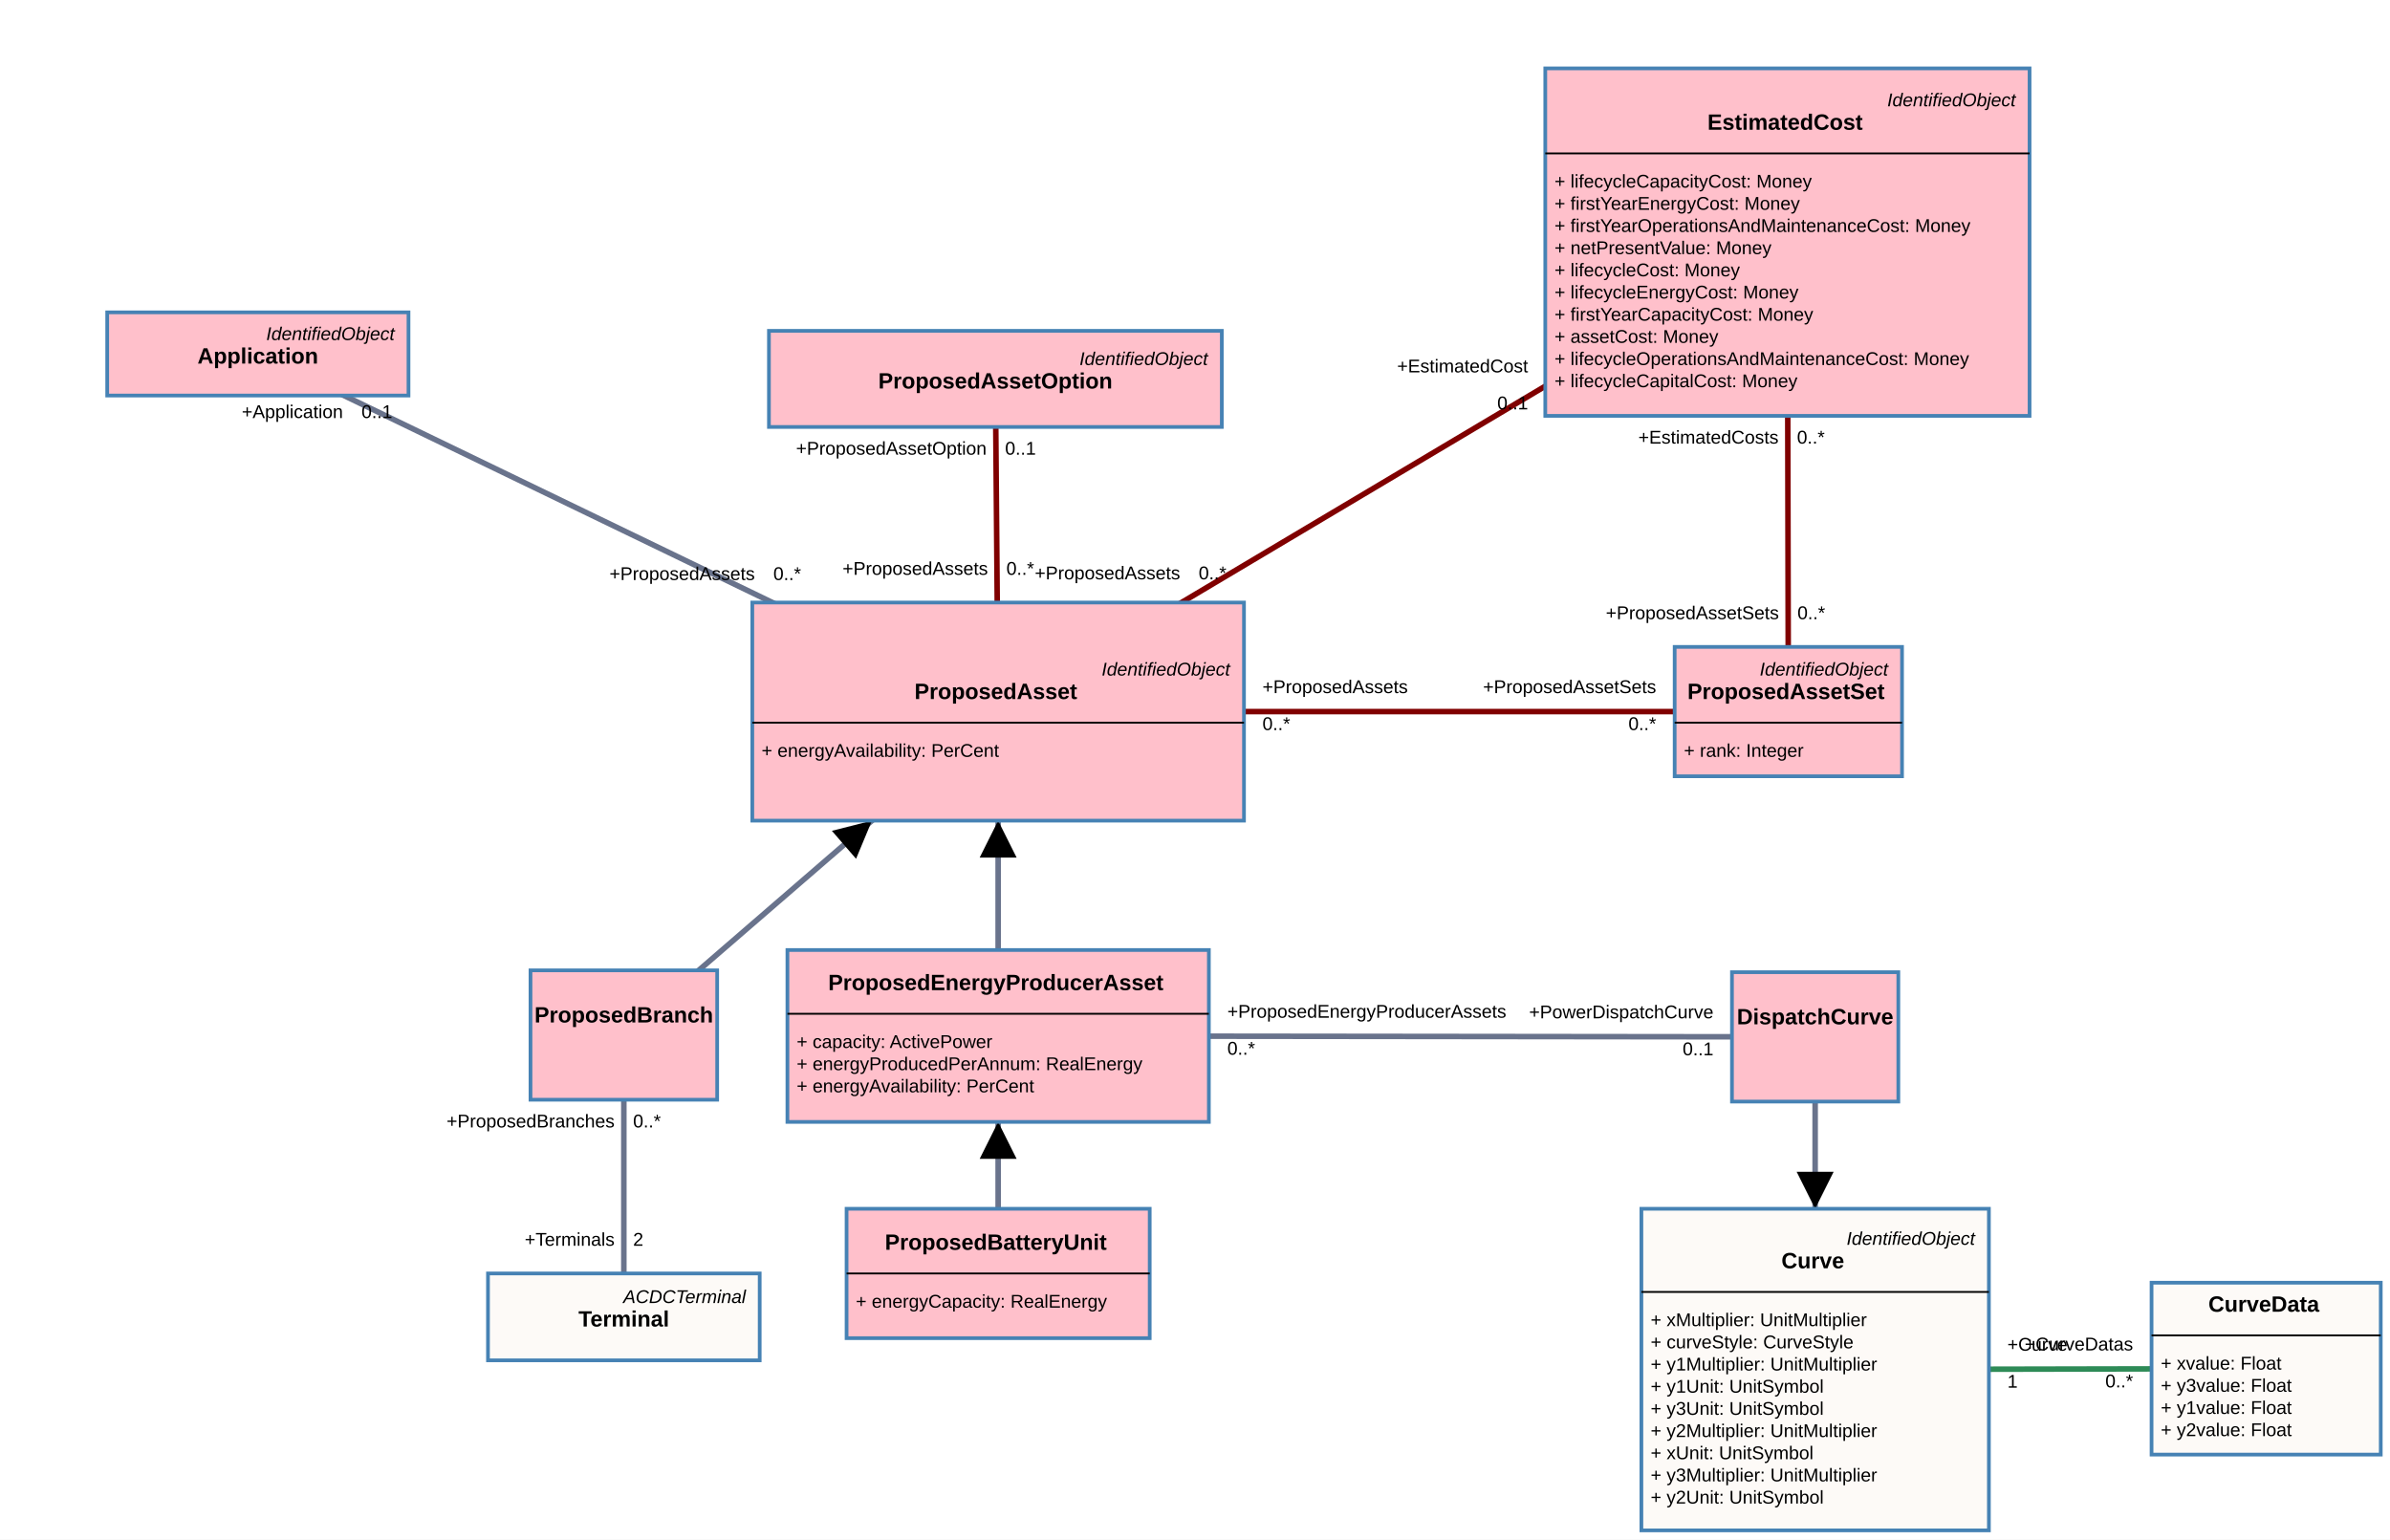
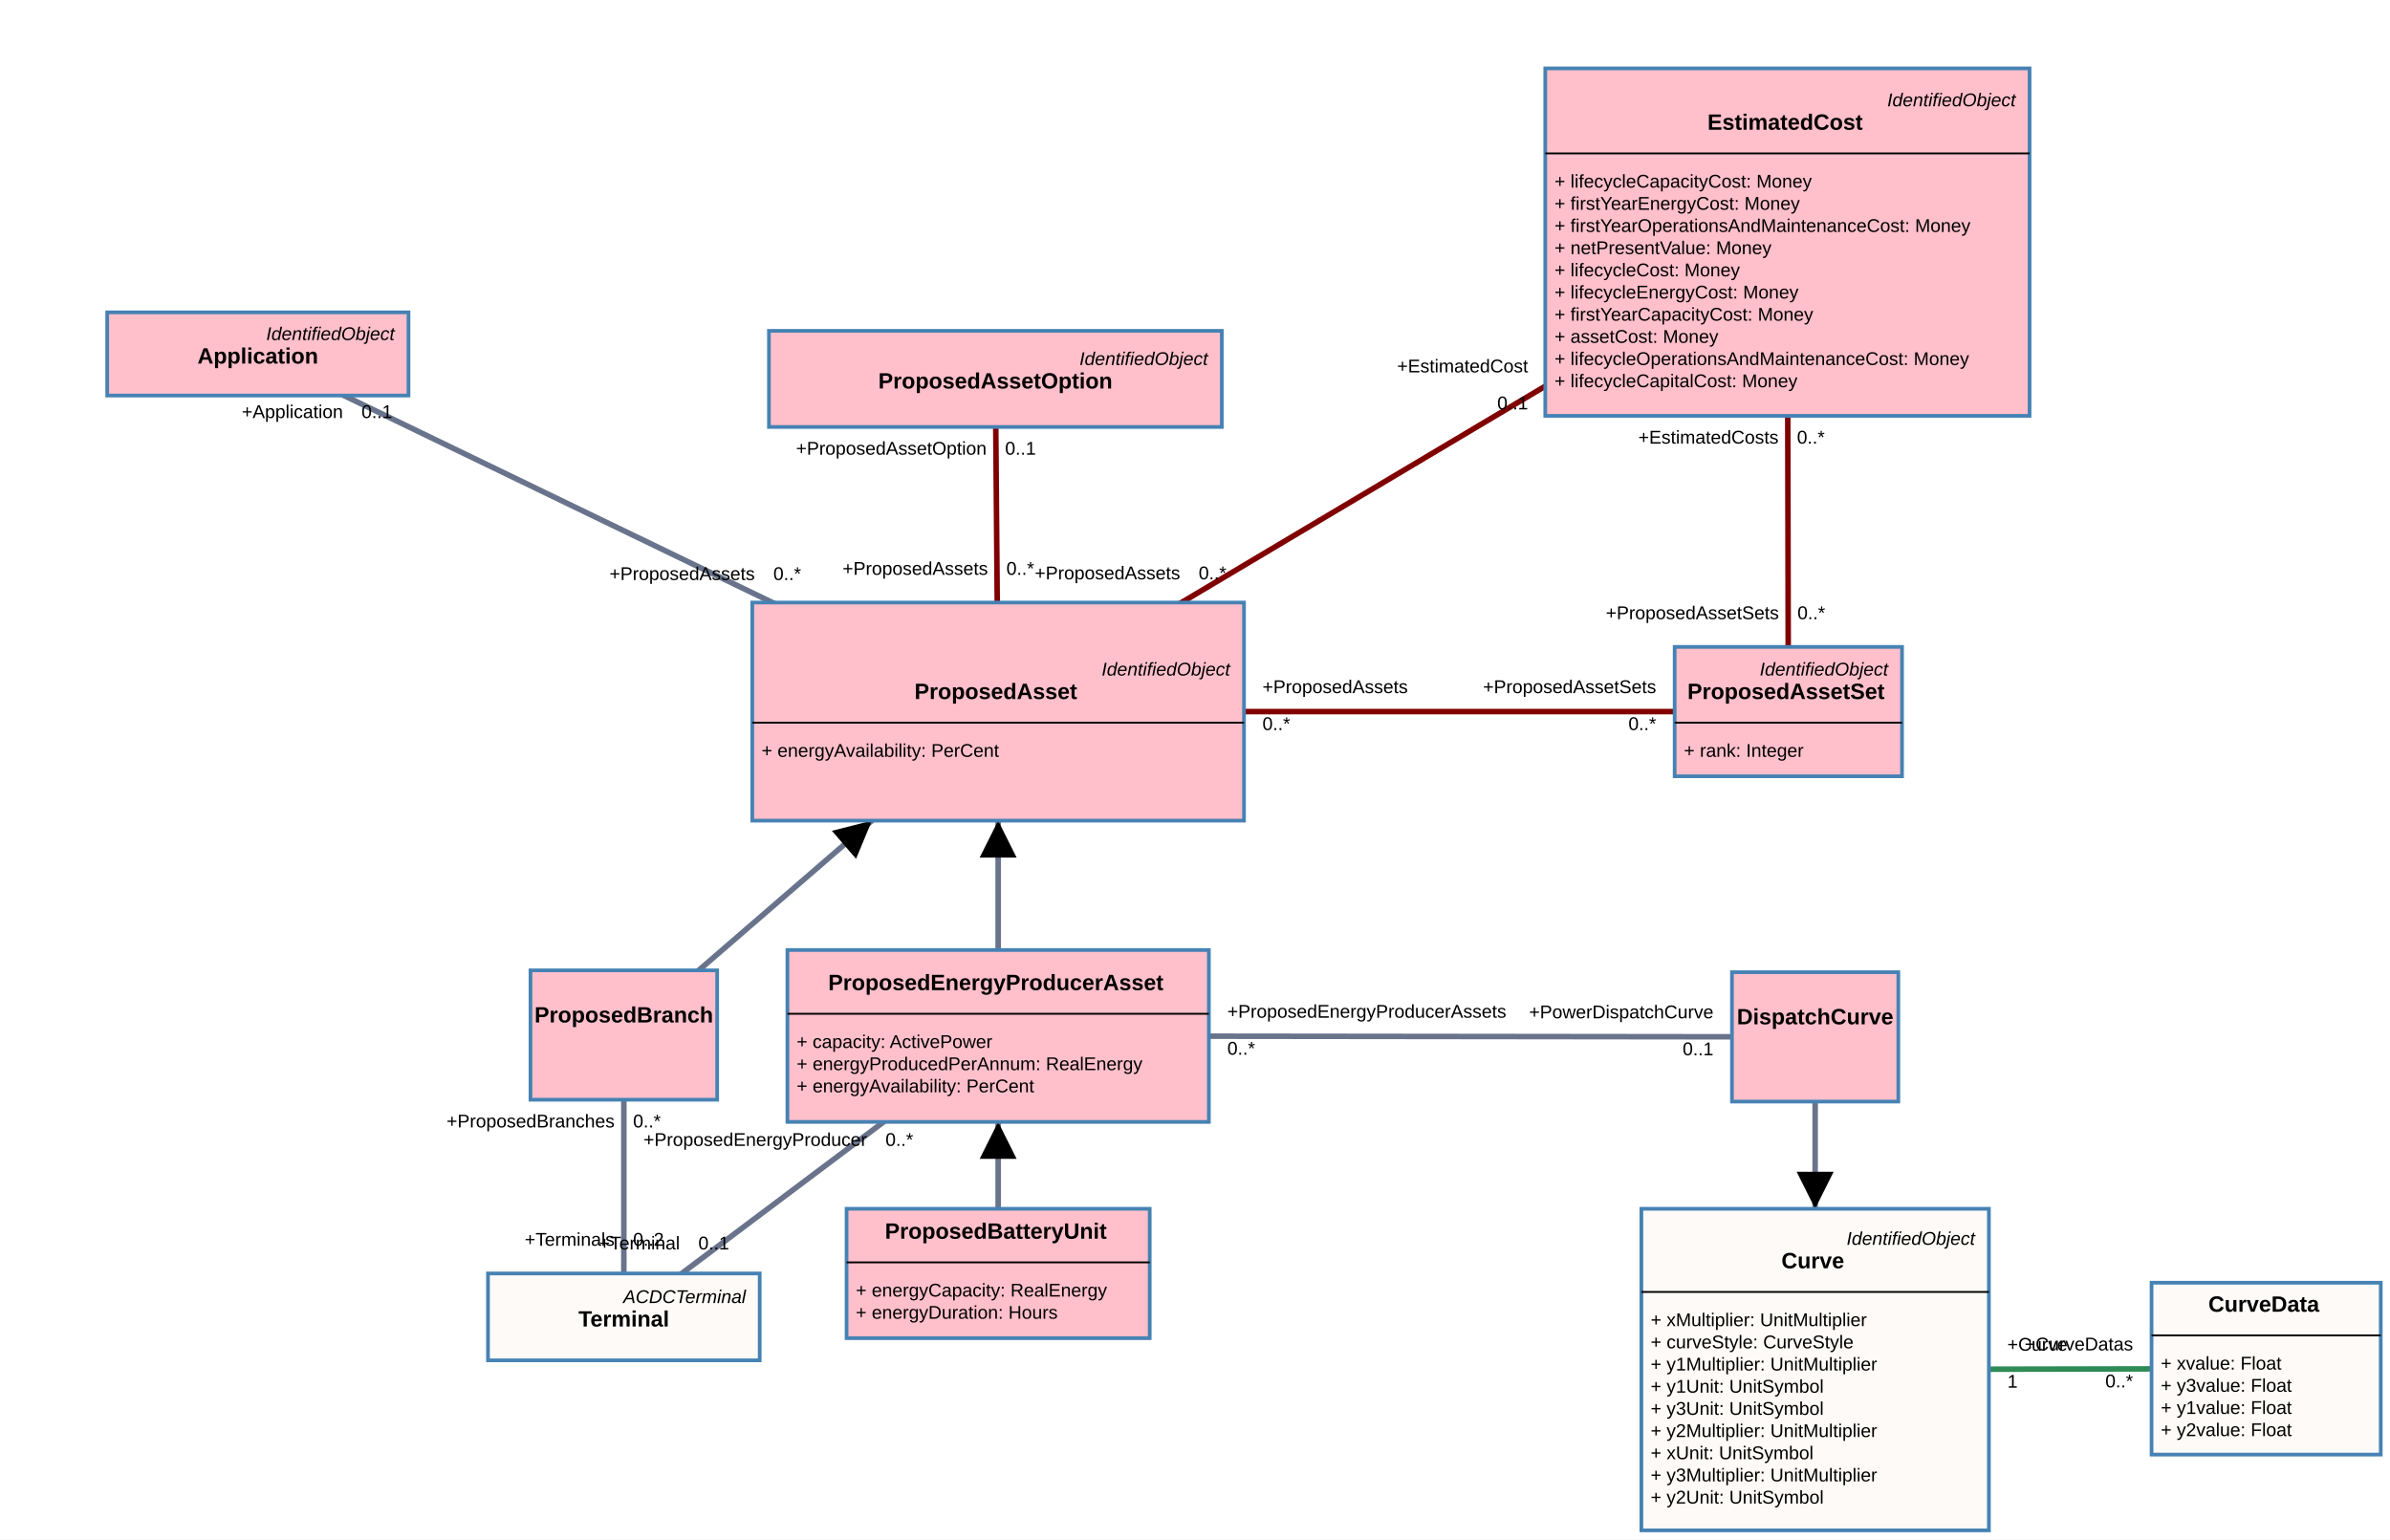
<svg xmlns="http://www.w3.org/2000/svg" width="1293" height="833">
  <rect width="100%" height="100%" fill="white" />
  <g class="zoom-group">
    <defs>
      <marker id="arrowhead" viewBox="-0 -5 10 10" refX="5" refY="0" orient="auto" markerWidth="10" markerHeight="10" xoverflow="visible">
        <path d="M 0,-5 L 10 ,0 L 0,5" fill="black" style="stroke: none;" />
      </marker>
    </defs>
    <line class="link" x1="1226" y1="740.5" x2="982" y2="741" stroke="#2e8b57" stroke-width="3" />
    <line class="link" x1="540" y1="385" x2="538.5" y2="205" stroke="#800000" stroke-width="3" />
    <line class="link" x1="540" y1="560.5" x2="540" y2="385" stroke="#69738c" stroke-width="3" marker-end="url(#arrowhead)" />
    <line class="link" x1="540" y1="689" x2="540" y2="560.5" stroke="#69738c" stroke-width="3" marker-end="url(#arrowhead)" />
    <line class="link" x1="982" y1="561" x2="982" y2="741" stroke="#69738c" stroke-width="3" marker-end="url(#arrowhead)" />
    <line class="link" x1="540" y1="560.5" x2="982" y2="561" stroke="#69738c" stroke-width="3" />
    <line class="link" x1="967" y1="131" x2="540" y2="385" stroke="#800000" stroke-width="3" />
    <line class="link" x1="967.5" y1="385" x2="540" y2="385" stroke="#800000" stroke-width="3" />
    <line class="link" x1="139.5" y1="191.5" x2="540" y2="385" stroke="#69738c" stroke-width="3" />
    <line class="link" x1="337.5" y1="560" x2="540" y2="385" stroke="#69738c" stroke-width="3" marker-end="url(#arrowhead)" />
    <line class="link" x1="337.5" y1="560" x2="337.5" y2="712.5" stroke="#69738c" stroke-width="3" />
    <line class="link" x1="967" y1="131" x2="967.5" y2="385" stroke="#800000" stroke-width="3" />
+     <line class="link" x1="540" y1="560.5" x2="337.5" y2="712.5" stroke="#69738c" stroke-width="3" />
    <line class="arrow" x2="540" y2="454" x1="540" y1="560.5" stroke="#69738c" stroke-width="2" marker-end="url(#arrowhead)" />
    <line class="arrow" x2="540" y2="617" x1="540" y1="689" stroke="#69738c" stroke-width="2" marker-end="url(#arrowhead)" />
    <line class="arrow" x2="982" y2="644" x1="982" y1="561" stroke="#69738c" stroke-width="2" marker-end="url(#arrowhead)" />
    <line class="arrow" x2="464.162" y2="450.539" x1="337.5" y1="560" stroke="#69738c" stroke-width="2" marker-end="url(#arrowhead)" />
    <g class="draggable" transform="translate(264, 689)">
      <rect class="box" width="147" height="47" style="fill: #fdfaf7; stroke: steelblue; stroke-width: 2px; cursor: move;" />
      <text x="0" y="0" text-anchor="start" font-size="10px">
        <tspan x="142" y="12.5" dy=".35em" text-anchor="end" style="font-family: Arial, sans-serif; font-weight: 400; font-style: italic; fill: black; font-size: 10px; pointer-events: none;">ACDCTerminal</tspan>
        <tspan x="73.5" y="24.5" dy=".35em" text-anchor="middle" style="font-family: Arial, sans-serif; font-weight: 700; font-style: normal; fill: black; font-size: 12px; pointer-events: none;">Terminal</tspan>
      </text>
    </g>
    <g class="draggable" transform="translate(1164, 694)">
      <rect class="box" width="124" height="93" style="fill: #fdfaf7; stroke: steelblue; stroke-width: 2px; cursor: move;" />
      <text x="0" y="0" text-anchor="start" font-size="10px">
        <tspan x="62" y="11.5" dy=".35em" text-anchor="middle" style="font-family: Arial, sans-serif; font-weight: 700; font-style: normal; fill: black; font-size: 12px; pointer-events: none;">CurveData</tspan>
        <tspan x="5" y="43.5" dy=".35em" text-anchor="start" style="font-family: Arial, sans-serif; font-weight: 400; font-style: normal; fill: black; font-size: 10px; pointer-events: none;">+   xvalue: Float</tspan>
        <tspan x="5" y="55.5" dy=".35em" text-anchor="start" style="font-family: Arial, sans-serif; font-weight: 400; font-style: normal; fill: black; font-size: 10px; pointer-events: none;">+   y3value: Float</tspan>
        <tspan x="5" y="67.5" dy=".35em" text-anchor="start" style="font-family: Arial, sans-serif; font-weight: 400; font-style: normal; fill: black; font-size: 10px; pointer-events: none;">+   y1value: Float</tspan>
        <tspan x="5" y="79.5" dy=".35em" text-anchor="start" style="font-family: Arial, sans-serif; font-weight: 400; font-style: normal; fill: black; font-size: 10px; pointer-events: none;">+   y2value: Float</tspan>
      </text>
      <line x1="0" x2="124" y1="28.5" y2="28.5" stroke="black" stroke-width="1" />
    </g>
    <g class="draggable" transform="translate(888, 654)">
      <rect class="box" width="188" height="174" style="fill: #fdfaf7; stroke: steelblue; stroke-width: 2px; cursor: move;" />
      <text x="0" y="0" text-anchor="start" font-size="10px">
        <tspan x="183" y="16" dy=".35em" text-anchor="end" style="font-family: Arial, sans-serif; font-weight: 400; font-style: italic; fill: black; font-size: 10px; pointer-events: none;">IdentifiedObject</tspan>
        <tspan x="94" y="28" dy=".35em" text-anchor="middle" style="font-family: Arial, sans-serif; font-weight: 700; font-style: normal; fill: black; font-size: 12px; pointer-events: none;">Curve</tspan>
        <tspan x="5" y="60" dy=".35em" text-anchor="start" style="font-family: Arial, sans-serif; font-weight: 400; font-style: normal; fill: black; font-size: 10px; pointer-events: none;">+   xMultiplier: UnitMultiplier</tspan>
        <tspan x="5" y="72" dy=".35em" text-anchor="start" style="font-family: Arial, sans-serif; font-weight: 400; font-style: normal; fill: black; font-size: 10px; pointer-events: none;">+   curveStyle: CurveStyle</tspan>
        <tspan x="5" y="84" dy=".35em" text-anchor="start" style="font-family: Arial, sans-serif; font-weight: 400; font-style: normal; fill: black; font-size: 10px; pointer-events: none;">+   y1Multiplier: UnitMultiplier</tspan>
        <tspan x="5" y="96" dy=".35em" text-anchor="start" style="font-family: Arial, sans-serif; font-weight: 400; font-style: normal; fill: black; font-size: 10px; pointer-events: none;">+   y1Unit: UnitSymbol</tspan>
        <tspan x="5" y="108" dy=".35em" text-anchor="start" style="font-family: Arial, sans-serif; font-weight: 400; font-style: normal; fill: black; font-size: 10px; pointer-events: none;">+   y3Unit: UnitSymbol</tspan>
        <tspan x="5" y="120" dy=".35em" text-anchor="start" style="font-family: Arial, sans-serif; font-weight: 400; font-style: normal; fill: black; font-size: 10px; pointer-events: none;">+   y2Multiplier: UnitMultiplier</tspan>
        <tspan x="5" y="132" dy=".35em" text-anchor="start" style="font-family: Arial, sans-serif; font-weight: 400; font-style: normal; fill: black; font-size: 10px; pointer-events: none;">+   xUnit: UnitSymbol</tspan>
        <tspan x="5" y="144" dy=".35em" text-anchor="start" style="font-family: Arial, sans-serif; font-weight: 400; font-style: normal; fill: black; font-size: 10px; pointer-events: none;">+   y3Multiplier: UnitMultiplier</tspan>
        <tspan x="5" y="156" dy=".35em" text-anchor="start" style="font-family: Arial, sans-serif; font-weight: 400; font-style: normal; fill: black; font-size: 10px; pointer-events: none;">+   y2Unit: UnitSymbol</tspan>
      </text>
      <line x1="0" x2="188" y1="45" y2="45" stroke="black" stroke-width="1" />
    </g>
    <g class="draggable" transform="translate(416, 179)">
      <rect class="box" width="245" height="52" style="fill: #ffc0cb; stroke: steelblue; stroke-width: 2px; cursor: move;" />
      <text x="0" y="0" text-anchor="start" font-size="10px">
        <tspan x="240" y="15" dy=".35em" text-anchor="end" style="font-family: Arial, sans-serif; font-weight: 400; font-style: italic; fill: black; font-size: 10px; pointer-events: none;">IdentifiedObject</tspan>
        <tspan x="122.5" y="27" dy=".35em" text-anchor="middle" style="font-family: Arial, sans-serif; font-weight: 700; font-style: normal; fill: black; font-size: 12px; pointer-events: none;">ProposedAssetOption</tspan>
      </text>
    </g>
    <g class="draggable" transform="translate(407, 326)">
      <rect class="box" width="266" height="118" style="fill: #ffc0cb; stroke: steelblue; stroke-width: 2px; cursor: move;" />
      <text x="0" y="0" text-anchor="start" font-size="10px">
        <tspan x="261" y="36" dy=".35em" text-anchor="end" style="font-family: Arial, sans-serif; font-weight: 400; font-style: italic; fill: black; font-size: 10px; pointer-events: none;">IdentifiedObject</tspan>
        <tspan x="133" y="48" dy=".35em" text-anchor="middle" style="font-family: Arial, sans-serif; font-weight: 700; font-style: normal; fill: black; font-size: 12px; pointer-events: none;">ProposedAsset</tspan>
        <tspan x="5" y="80" dy=".35em" text-anchor="start" style="font-family: Arial, sans-serif; font-weight: 400; font-style: normal; fill: black; font-size: 10px; pointer-events: none;">+   energyAvailability: PerCent</tspan>
      </text>
      <line x1="0" x2="266" y1="65" y2="65" stroke="black" stroke-width="1" />
    </g>
    <g class="draggable" transform="translate(426, 514)">
      <rect class="box" width="228" height="93" style="fill: #ffc0cb; stroke: steelblue; stroke-width: 2px; cursor: move;" />
      <text x="0" y="0" text-anchor="start" font-size="10px">
        <tspan x="114" y="17.5" dy=".35em" text-anchor="middle" style="font-family: Arial, sans-serif; font-weight: 700; font-style: normal; fill: black; font-size: 12px; pointer-events: none;">ProposedEnergyProducerAsset</tspan>
        <tspan x="5" y="49.5" dy=".35em" text-anchor="start" style="font-family: Arial, sans-serif; font-weight: 400; font-style: normal; fill: black; font-size: 10px; pointer-events: none;">+   capacity: ActivePower</tspan>
        <tspan x="5" y="61.5" dy=".35em" text-anchor="start" style="font-family: Arial, sans-serif; font-weight: 400; font-style: normal; fill: black; font-size: 10px; pointer-events: none;">+   energyProducedPerAnnum: RealEnergy</tspan>
        <tspan x="5" y="73.5" dy=".35em" text-anchor="start" style="font-family: Arial, sans-serif; font-weight: 400; font-style: normal; fill: black; font-size: 10px; pointer-events: none;">+   energyAvailability: PerCent</tspan>
      </text>
      <line x1="0" x2="228" y1="34.5" y2="34.5" stroke="black" stroke-width="1" />
    </g>
    <g class="draggable" transform="translate(458, 654)">
      <rect class="box" width="164" height="70" style="fill: #ffc0cb; stroke: steelblue; stroke-width: 2px; cursor: move;" />
      <text x="0" y="0" text-anchor="start" font-size="10px">
-         <tspan x="82" y="18" dy=".35em" text-anchor="middle" style="font-family: Arial, sans-serif; font-weight: 700; font-style: normal; fill: black; font-size: 12px; pointer-events: none;">ProposedBatteryUnit</tspan>
-         <tspan x="5" y="50" dy=".35em" text-anchor="start" style="font-family: Arial, sans-serif; font-weight: 400; font-style: normal; fill: black; font-size: 10px; pointer-events: none;">+   energyCapacity: RealEnergy</tspan>
+         <tspan x="82" y="12" dy=".35em" text-anchor="middle" style="font-family: Arial, sans-serif; font-weight: 700; font-style: normal; fill: black; font-size: 12px; pointer-events: none;">ProposedBatteryUnit</tspan>
+         <tspan x="5" y="44" dy=".35em" text-anchor="start" style="font-family: Arial, sans-serif; font-weight: 400; font-style: normal; fill: black; font-size: 10px; pointer-events: none;">+   energyCapacity: RealEnergy</tspan>
+         <tspan x="5" y="56" dy=".35em" text-anchor="start" style="font-family: Arial, sans-serif; font-weight: 400; font-style: normal; fill: black; font-size: 10px; pointer-events: none;">+   energyDuration: Hours</tspan>
      </text>
-       <line x1="0" x2="164" y1="35" y2="35" stroke="black" stroke-width="1" />
+       <line x1="0" x2="164" y1="29" y2="29" stroke="black" stroke-width="1" />
    </g>
    <g class="draggable" transform="translate(937, 526)">
      <rect class="box" width="90" height="70" style="fill: #ffc0cb; stroke: steelblue; stroke-width: 2px; cursor: move;" />
      <text x="0" y="0" text-anchor="start" font-size="10px">
        <tspan x="45" y="24" dy=".35em" text-anchor="middle" style="font-family: Arial, sans-serif; font-weight: 700; font-style: normal; fill: black; font-size: 12px; pointer-events: none;">DispatchCurve</tspan>
      </text>
    </g>
    <g class="draggable" transform="translate(836, 37)">
      <rect class="box" width="262" height="188" style="fill: #ffc0cb; stroke: steelblue; stroke-width: 2px; cursor: move;" />
      <text x="0" y="0" text-anchor="start" font-size="10px">
        <tspan x="257" y="17" dy=".35em" text-anchor="end" style="font-family: Arial, sans-serif; font-weight: 400; font-style: italic; fill: black; font-size: 10px; pointer-events: none;">IdentifiedObject</tspan>
        <tspan x="131" y="29" dy=".35em" text-anchor="middle" style="font-family: Arial, sans-serif; font-weight: 700; font-style: normal; fill: black; font-size: 12px; pointer-events: none;">EstimatedCost</tspan>
        <tspan x="5" y="61" dy=".35em" text-anchor="start" style="font-family: Arial, sans-serif; font-weight: 400; font-style: normal; fill: black; font-size: 10px; pointer-events: none;">+   lifecycleCapacityCost: Money</tspan>
        <tspan x="5" y="73" dy=".35em" text-anchor="start" style="font-family: Arial, sans-serif; font-weight: 400; font-style: normal; fill: black; font-size: 10px; pointer-events: none;">+   firstYearEnergyCost: Money</tspan>
        <tspan x="5" y="85" dy=".35em" text-anchor="start" style="font-family: Arial, sans-serif; font-weight: 400; font-style: normal; fill: black; font-size: 10px; pointer-events: none;">+   firstYearOperationsAndMaintenanceCost: Money</tspan>
        <tspan x="5" y="97" dy=".35em" text-anchor="start" style="font-family: Arial, sans-serif; font-weight: 400; font-style: normal; fill: black; font-size: 10px; pointer-events: none;">+   netPresentValue: Money</tspan>
        <tspan x="5" y="109" dy=".35em" text-anchor="start" style="font-family: Arial, sans-serif; font-weight: 400; font-style: normal; fill: black; font-size: 10px; pointer-events: none;">+   lifecycleCost: Money</tspan>
        <tspan x="5" y="121" dy=".35em" text-anchor="start" style="font-family: Arial, sans-serif; font-weight: 400; font-style: normal; fill: black; font-size: 10px; pointer-events: none;">+   lifecycleEnergyCost: Money</tspan>
        <tspan x="5" y="133" dy=".35em" text-anchor="start" style="font-family: Arial, sans-serif; font-weight: 400; font-style: normal; fill: black; font-size: 10px; pointer-events: none;">+   firstYearCapacityCost: Money</tspan>
        <tspan x="5" y="145" dy=".35em" text-anchor="start" style="font-family: Arial, sans-serif; font-weight: 400; font-style: normal; fill: black; font-size: 10px; pointer-events: none;">+   assetCost: Money</tspan>
        <tspan x="5" y="157" dy=".35em" text-anchor="start" style="font-family: Arial, sans-serif; font-weight: 400; font-style: normal; fill: black; font-size: 10px; pointer-events: none;">+   lifecycleOperationsAndMaintenanceCost: Money</tspan>
        <tspan x="5" y="169" dy=".35em" text-anchor="start" style="font-family: Arial, sans-serif; font-weight: 400; font-style: normal; fill: black; font-size: 10px; pointer-events: none;">+   lifecycleCapitalCost: Money</tspan>
      </text>
      <line x1="0" x2="262" y1="46" y2="46" stroke="black" stroke-width="1" />
    </g>
    <g class="draggable" transform="translate(58, 169)">
      <rect class="box" width="163" height="45" style="fill: #ffc0cb; stroke: steelblue; stroke-width: 2px; cursor: move;" />
      <text x="0" y="0" text-anchor="start" font-size="10px">
        <tspan x="158" y="11.5" dy=".35em" text-anchor="end" style="font-family: Arial, sans-serif; font-weight: 400; font-style: italic; fill: black; font-size: 10px; pointer-events: none;">IdentifiedObject</tspan>
        <tspan x="81.5" y="23.5" dy=".35em" text-anchor="middle" style="font-family: Arial, sans-serif; font-weight: 700; font-style: normal; fill: black; font-size: 12px; pointer-events: none;">Application</tspan>
      </text>
    </g>
    <g class="draggable" transform="translate(906, 350)">
      <rect class="box" width="123" height="70" style="fill: #ffc0cb; stroke: steelblue; stroke-width: 2px; cursor: move;" />
      <text x="0" y="0" text-anchor="start" font-size="10px">
        <tspan x="118" y="12" dy=".35em" text-anchor="end" style="font-family: Arial, sans-serif; font-weight: 400; font-style: italic; fill: black; font-size: 10px; pointer-events: none;">IdentifiedObject</tspan>
        <tspan x="61.5" y="24" dy=".35em" text-anchor="middle" style="font-family: Arial, sans-serif; font-weight: 700; font-style: normal; fill: black; font-size: 12px; pointer-events: none;">ProposedAssetSet</tspan>
        <tspan x="5" y="56" dy=".35em" text-anchor="start" style="font-family: Arial, sans-serif; font-weight: 400; font-style: normal; fill: black; font-size: 10px; pointer-events: none;">+   rank: Integer</tspan>
      </text>
      <line x1="0" x2="123" y1="41" y2="41" stroke="black" stroke-width="1" />
    </g>
    <g class="draggable" transform="translate(287, 525)">
      <rect class="box" width="101" height="70" style="fill: #ffc0cb; stroke: steelblue; stroke-width: 2px; cursor: move;" />
      <text x="0" y="0" text-anchor="start" font-size="10px">
        <tspan x="50.5" y="24" dy=".35em" text-anchor="middle" style="font-family: Arial, sans-serif; font-weight: 700; font-style: normal; fill: black; font-size: 12px; pointer-events: none;">ProposedBranch</tspan>
      </text>
    </g>
    <text class="link-text-start-top" x="1154" y="740.637" text-anchor="end" dy="-1em" style="font-family: Arial, sans-serif; font-size: 10px; fill: black;">+CurveDatas</text>
    <text class="link-text-start-top" x="534.467" y="321" text-anchor="end" dy="-1em" style="font-family: Arial, sans-serif; font-size: 10px; fill: black;">+ProposedAssets</text>
    <text class="link-text-start-top" x="535" y="509" text-anchor="end" dy="-1em" style="font-family: Arial, sans-serif; font-size: 10px; fill: black;" />
    <text class="link-text-start-top" x="535" y="649" text-anchor="end" dy="-1em" style="font-family: Arial, sans-serif; font-size: 10px; fill: black;" />
    <text class="link-text-start-top" x="977" y="601" text-anchor="end" dy="1em" style="font-family: Arial, sans-serif; font-size: 10px; fill: black;" />
    <text class="link-text-start-top" x="664" y="560.635" text-anchor="start" dy="-1em" style="font-family: Arial, sans-serif; font-size: 10px; fill: black;">+ProposedEnergyProducerAssets</text>
    <text class="link-text-start-top" x="826.703" y="211.481" text-anchor="end" dy="-1em" style="font-family: Arial, sans-serif; font-size: 10px; fill: black;">+EstimatedCost</text>
    <text class="link-text-start-top" x="896" y="385" text-anchor="end" dy="-1em" style="font-family: Arial, sans-serif; font-size: 10px; fill: black;">+ProposedAssetSets</text>
    <text class="link-text-start-top" x="185.572" y="216.175" text-anchor="end" dy="1em" style="font-family: Arial, sans-serif; font-size: 10px; fill: black;">+Application</text>
    <text class="link-text-start-top" x="376.783" y="521.731" text-anchor="end" dy="-1em" style="font-family: Arial, sans-serif; font-size: 10px; fill: black;" />
    <text class="link-text-start-top" x="332.5" y="600" text-anchor="end" dy="1em" style="font-family: Arial, sans-serif; font-size: 10px; fill: black;">+ProposedBranches</text>
    <text class="link-text-start-top" x="962.195" y="230" text-anchor="end" dy="1em" style="font-family: Arial, sans-serif; font-size: 10px; fill: black;">+EstimatedCosts</text>
+     <text class="link-text-start-top" x="469.052" y="610.002" text-anchor="end" dy="1em" style="font-family: Arial, sans-serif; font-size: 10px; fill: black;">+ProposedEnergyProducer</text>
    <text class="link-text-start-btm" x="1154" y="740.637" dy="1em" text-anchor="end" style="font-family: Arial, sans-serif; font-size: 10px; fill: black;">0..*</text>
    <text class="link-text-start-btm" x="544.467" y="321" dy="-1em" text-anchor="start" style="font-family: Arial, sans-serif; font-size: 10px; fill: black;">0..*</text>
    <text class="link-text-start-btm" x="545" y="509" dy="-1em" text-anchor="start" style="font-family: Arial, sans-serif; font-size: 10px; fill: black;" />
    <text class="link-text-start-btm" x="545" y="649" dy="-1em" text-anchor="start" style="font-family: Arial, sans-serif; font-size: 10px; fill: black;" />
    <text class="link-text-start-btm" x="987" y="601" dy="1em" text-anchor="start" style="font-family: Arial, sans-serif; font-size: 10px; fill: black;" />
    <text class="link-text-start-btm" x="664" y="560.635" dy="1em" text-anchor="start" style="font-family: Arial, sans-serif; font-size: 10px; fill: black;">0..*</text>
    <text class="link-text-start-btm" x="826.703" y="211.481" dy="1em" text-anchor="end" style="font-family: Arial, sans-serif; font-size: 10px; fill: black;">0..1</text>
    <text class="link-text-start-btm" x="896" y="385" dy="1em" text-anchor="end" style="font-family: Arial, sans-serif; font-size: 10px; fill: black;">0..*</text>
    <text class="link-text-start-btm" x="195.572" y="216.175" dy="1em" text-anchor="start" style="font-family: Arial, sans-serif; font-size: 10px; fill: black;">0..1</text>
    <text class="link-text-start-btm" x="386.783" y="521.731" dy="-1em" text-anchor="start" style="font-family: Arial, sans-serif; font-size: 10px; fill: black;" />
    <text class="link-text-start-btm" x="342.5" y="600" dy="1em" text-anchor="start" style="font-family: Arial, sans-serif; font-size: 10px; fill: black;">0..*</text>
    <text class="link-text-start-btm" x="972.195" y="230" dy="1em" text-anchor="start" style="font-family: Arial, sans-serif; font-size: 10px; fill: black;">0..*</text>
+     <text class="link-text-start-btm" x="479.052" y="610.002" dy="1em" text-anchor="start" style="font-family: Arial, sans-serif; font-size: 10px; fill: black;">0..*</text>
    <text class="link-text-end-top" x="1086" y="740.797" dy="-1em" text-anchor="start" style="font-family: Arial, sans-serif; font-size: 10px; fill: black;">+Curve</text>
    <text class="link-text-end-top" x="533.758" y="236" dy="1em" text-anchor="end" style="font-family: Arial, sans-serif; font-size: 10px; fill: black;">+ProposedAssetOption</text>
    <text class="link-text-end-top" x="535" y="449" dy="1em" text-anchor="end" style="font-family: Arial, sans-serif; font-size: 10px; fill: black;" />
    <text class="link-text-end-top" x="535" y="612" dy="1em" text-anchor="end" style="font-family: Arial, sans-serif; font-size: 10px; fill: black;" />
    <text class="link-text-end-top" x="977" y="649" dy="-1em" text-anchor="end" style="font-family: Arial, sans-serif; font-size: 10px; fill: black;" />
    <text class="link-text-end-top" x="927" y="560.943" dy="-1em" text-anchor="end" style="font-family: Arial, sans-serif; font-size: 10px; fill: black;">+PowerDispatchCurve</text>
    <text class="link-text-end-top" x="638.482" y="323.444" dy="-1em" text-anchor="end" style="font-family: Arial, sans-serif; font-size: 10px; fill: black;">+ProposedAssets</text>
    <text class="link-text-end-top" x="683" y="385" dy="-1em" text-anchor="start" style="font-family: Arial, sans-serif; font-size: 10px; fill: black;">+ProposedAssets</text>
    <text class="link-text-end-top" x="408.382" y="323.825" dy="-1em" text-anchor="end" style="font-family: Arial, sans-serif; font-size: 10px; fill: black;">+ProposedAssets</text>
    <text class="link-text-end-top" x="462.946" y="447.269" dy="1em" text-anchor="end" style="font-family: Arial, sans-serif; font-size: 10px; fill: black;" />
    <text class="link-text-end-top" x="332.5" y="684" dy="-1em" text-anchor="end" style="font-family: Arial, sans-serif; font-size: 10px; fill: black;">+Terminals</text>
    <text class="link-text-end-top" x="962.421" y="345" dy="-1em" text-anchor="end" style="font-family: Arial, sans-serif; font-size: 10px; fill: black;">+ProposedAssetSets</text>
+     <text class="link-text-end-top" x="367.806" y="685.998" dy="-1em" text-anchor="end" style="font-family: Arial, sans-serif; font-size: 10px; fill: black;">+Terminal</text>
    <text class="link-text-end-btm" x="1086" y="740.797" dy="1em" text-anchor="start" style="font-family: Arial, sans-serif; font-size: 10px; fill: black;">1</text>
    <text class="link-text-end-btm" x="543.758" y="236" dy="1em" text-anchor="start" style="font-family: Arial, sans-serif; font-size: 10px; fill: black;">0..1</text>
    <text class="link-text-end-btm" x="545" y="449" dy="1em" text-anchor="start" style="font-family: Arial, sans-serif; font-size: 10px; fill: black;" />
    <text class="link-text-end-btm" x="545" y="612" dy="1em" text-anchor="start" style="font-family: Arial, sans-serif; font-size: 10px; fill: black;" />
    <text class="link-text-end-btm" x="987" y="649" dy="-1em" text-anchor="start" style="font-family: Arial, sans-serif; font-size: 10px; fill: black;" />
    <text class="link-text-end-btm" x="927" y="560.943" dy="1em" text-anchor="end" style="font-family: Arial, sans-serif; font-size: 10px; fill: black;">0..1</text>
    <text class="link-text-end-btm" x="648.482" y="323.444" dy="-1em" text-anchor="start" style="font-family: Arial, sans-serif; font-size: 10px; fill: black;">0..*</text>
    <text class="link-text-end-btm" x="683" y="385" dy="1em" text-anchor="start" style="font-family: Arial, sans-serif; font-size: 10px; fill: black;">0..*</text>
    <text class="link-text-end-btm" x="418.382" y="323.825" dy="-1em" text-anchor="start" style="font-family: Arial, sans-serif; font-size: 10px; fill: black;">0..*</text>
    <text class="link-text-end-btm" x="472.946" y="447.269" dy="1em" text-anchor="start" style="font-family: Arial, sans-serif; font-size: 10px; fill: black;" />
-     <text class="link-text-end-btm" x="342.5" y="684" dy="-1em" text-anchor="start" style="font-family: Arial, sans-serif; font-size: 10px; fill: black;">2</text>
+     <text class="link-text-end-btm" x="342.5" y="684" dy="-1em" text-anchor="start" style="font-family: Arial, sans-serif; font-size: 10px; fill: black;">0..2</text>
    <text class="link-text-end-btm" x="972.421" y="345" dy="-1em" text-anchor="start" style="font-family: Arial, sans-serif; font-size: 10px; fill: black;">0..*</text>
+     <text class="link-text-end-btm" x="377.806" y="685.998" dy="-1em" text-anchor="start" style="font-family: Arial, sans-serif; font-size: 10px; fill: black;">0..1</text>
  </g>
</svg>
